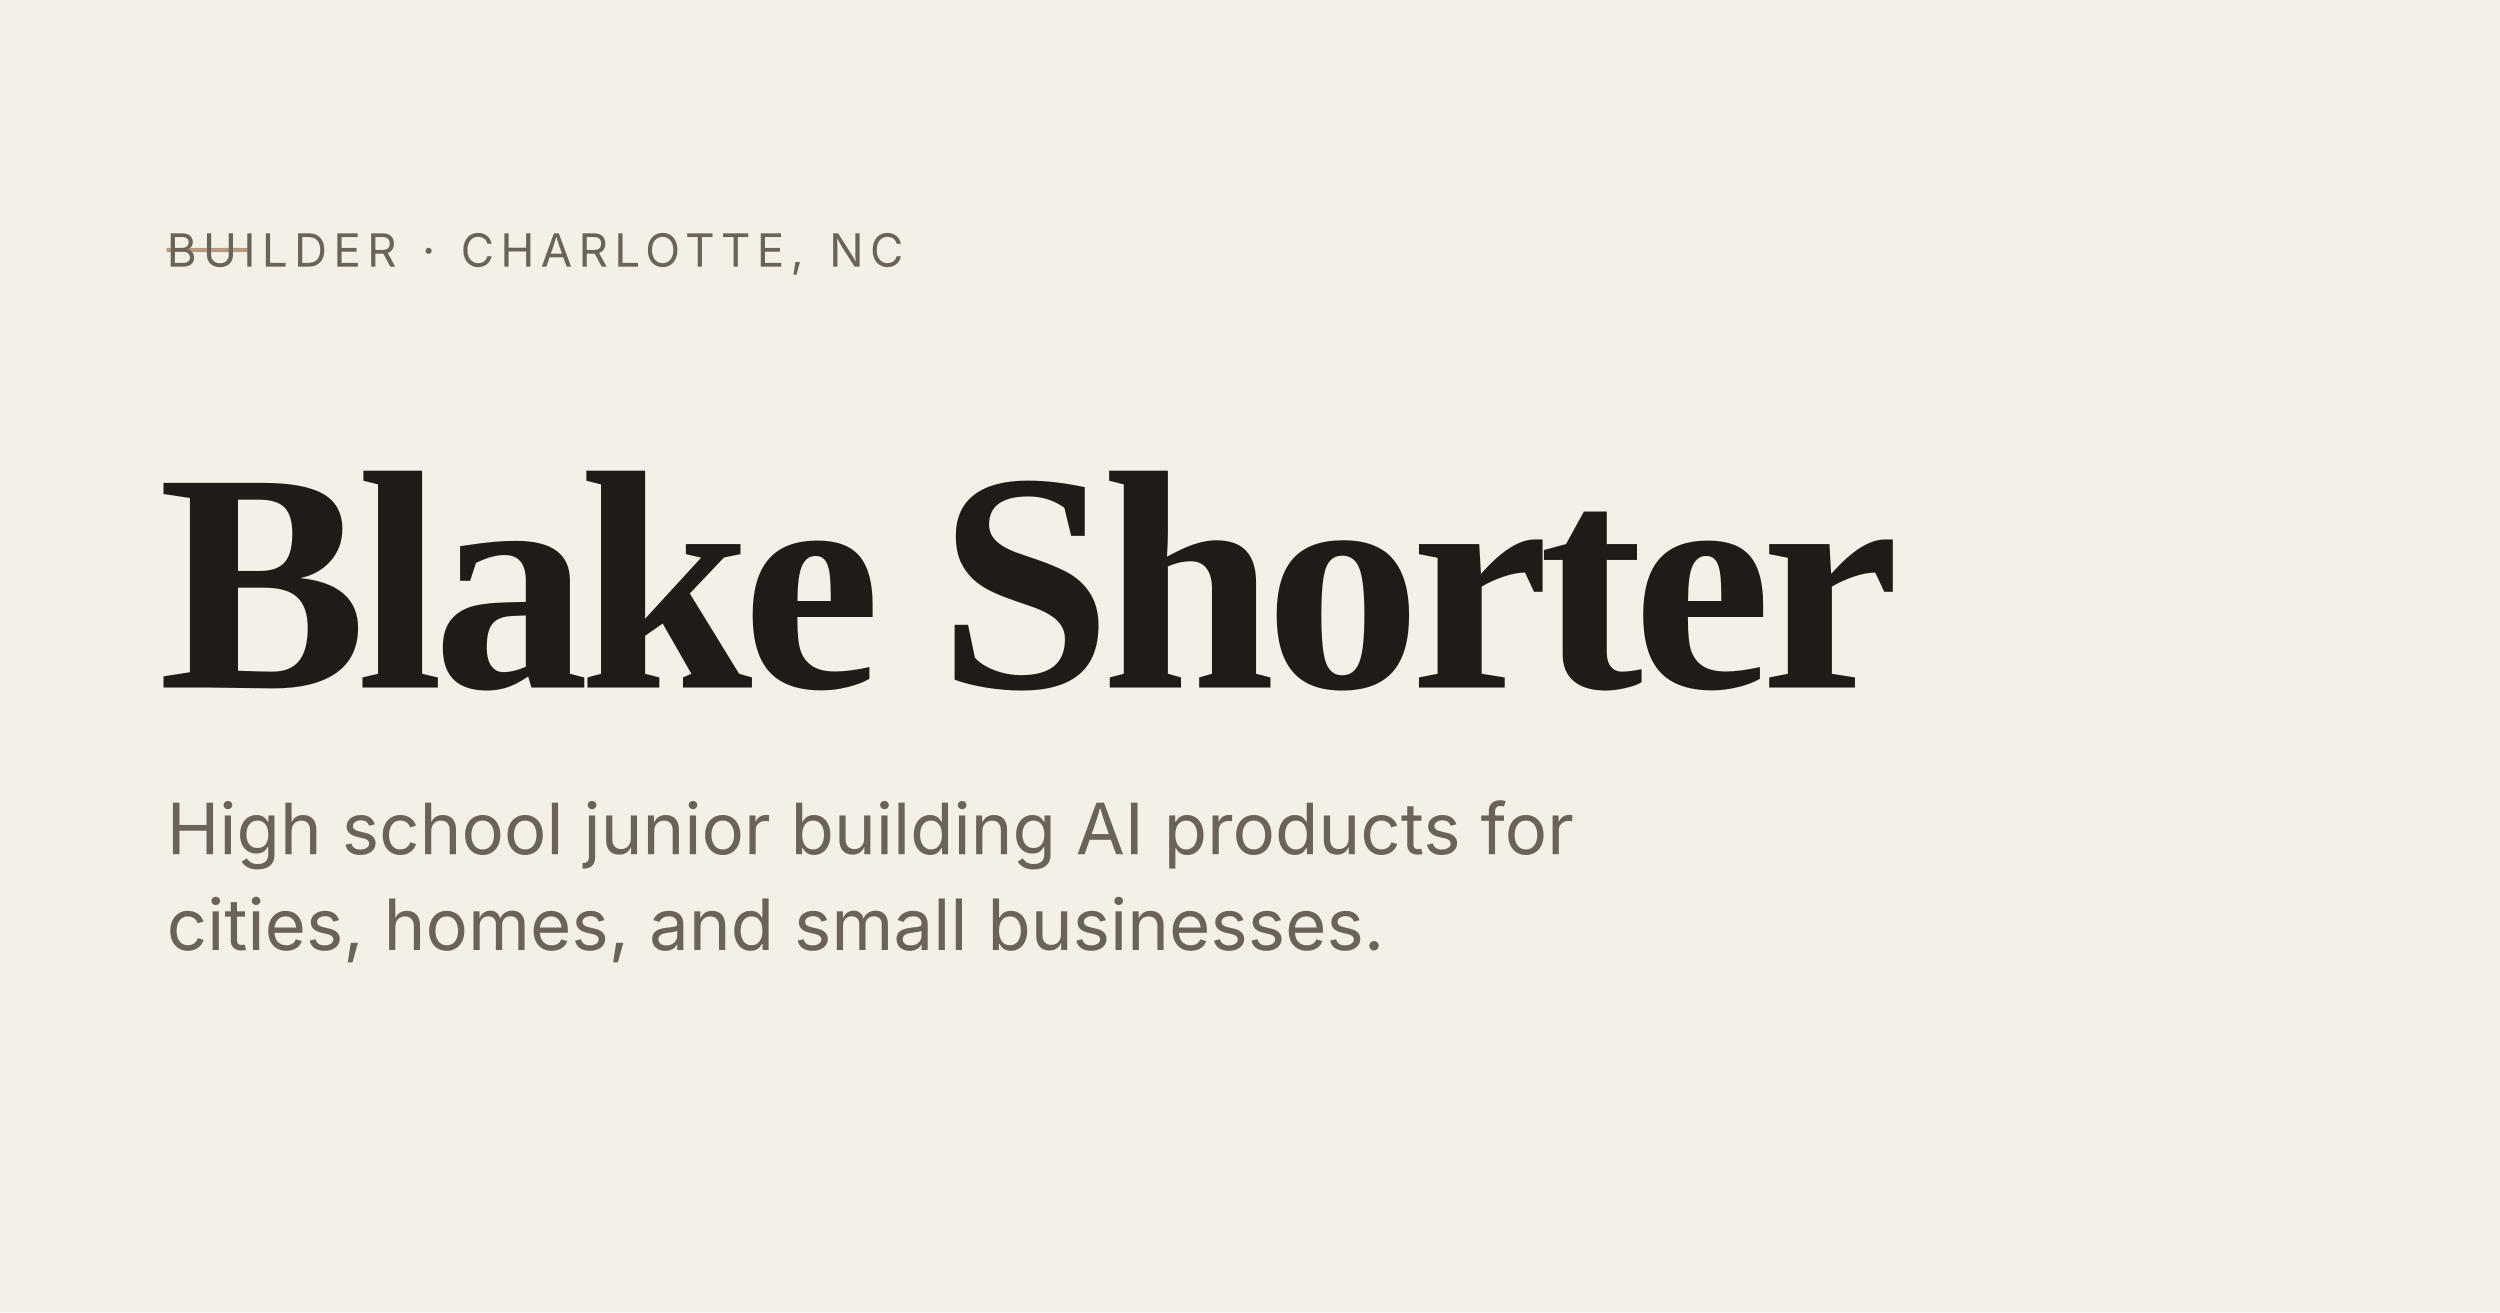
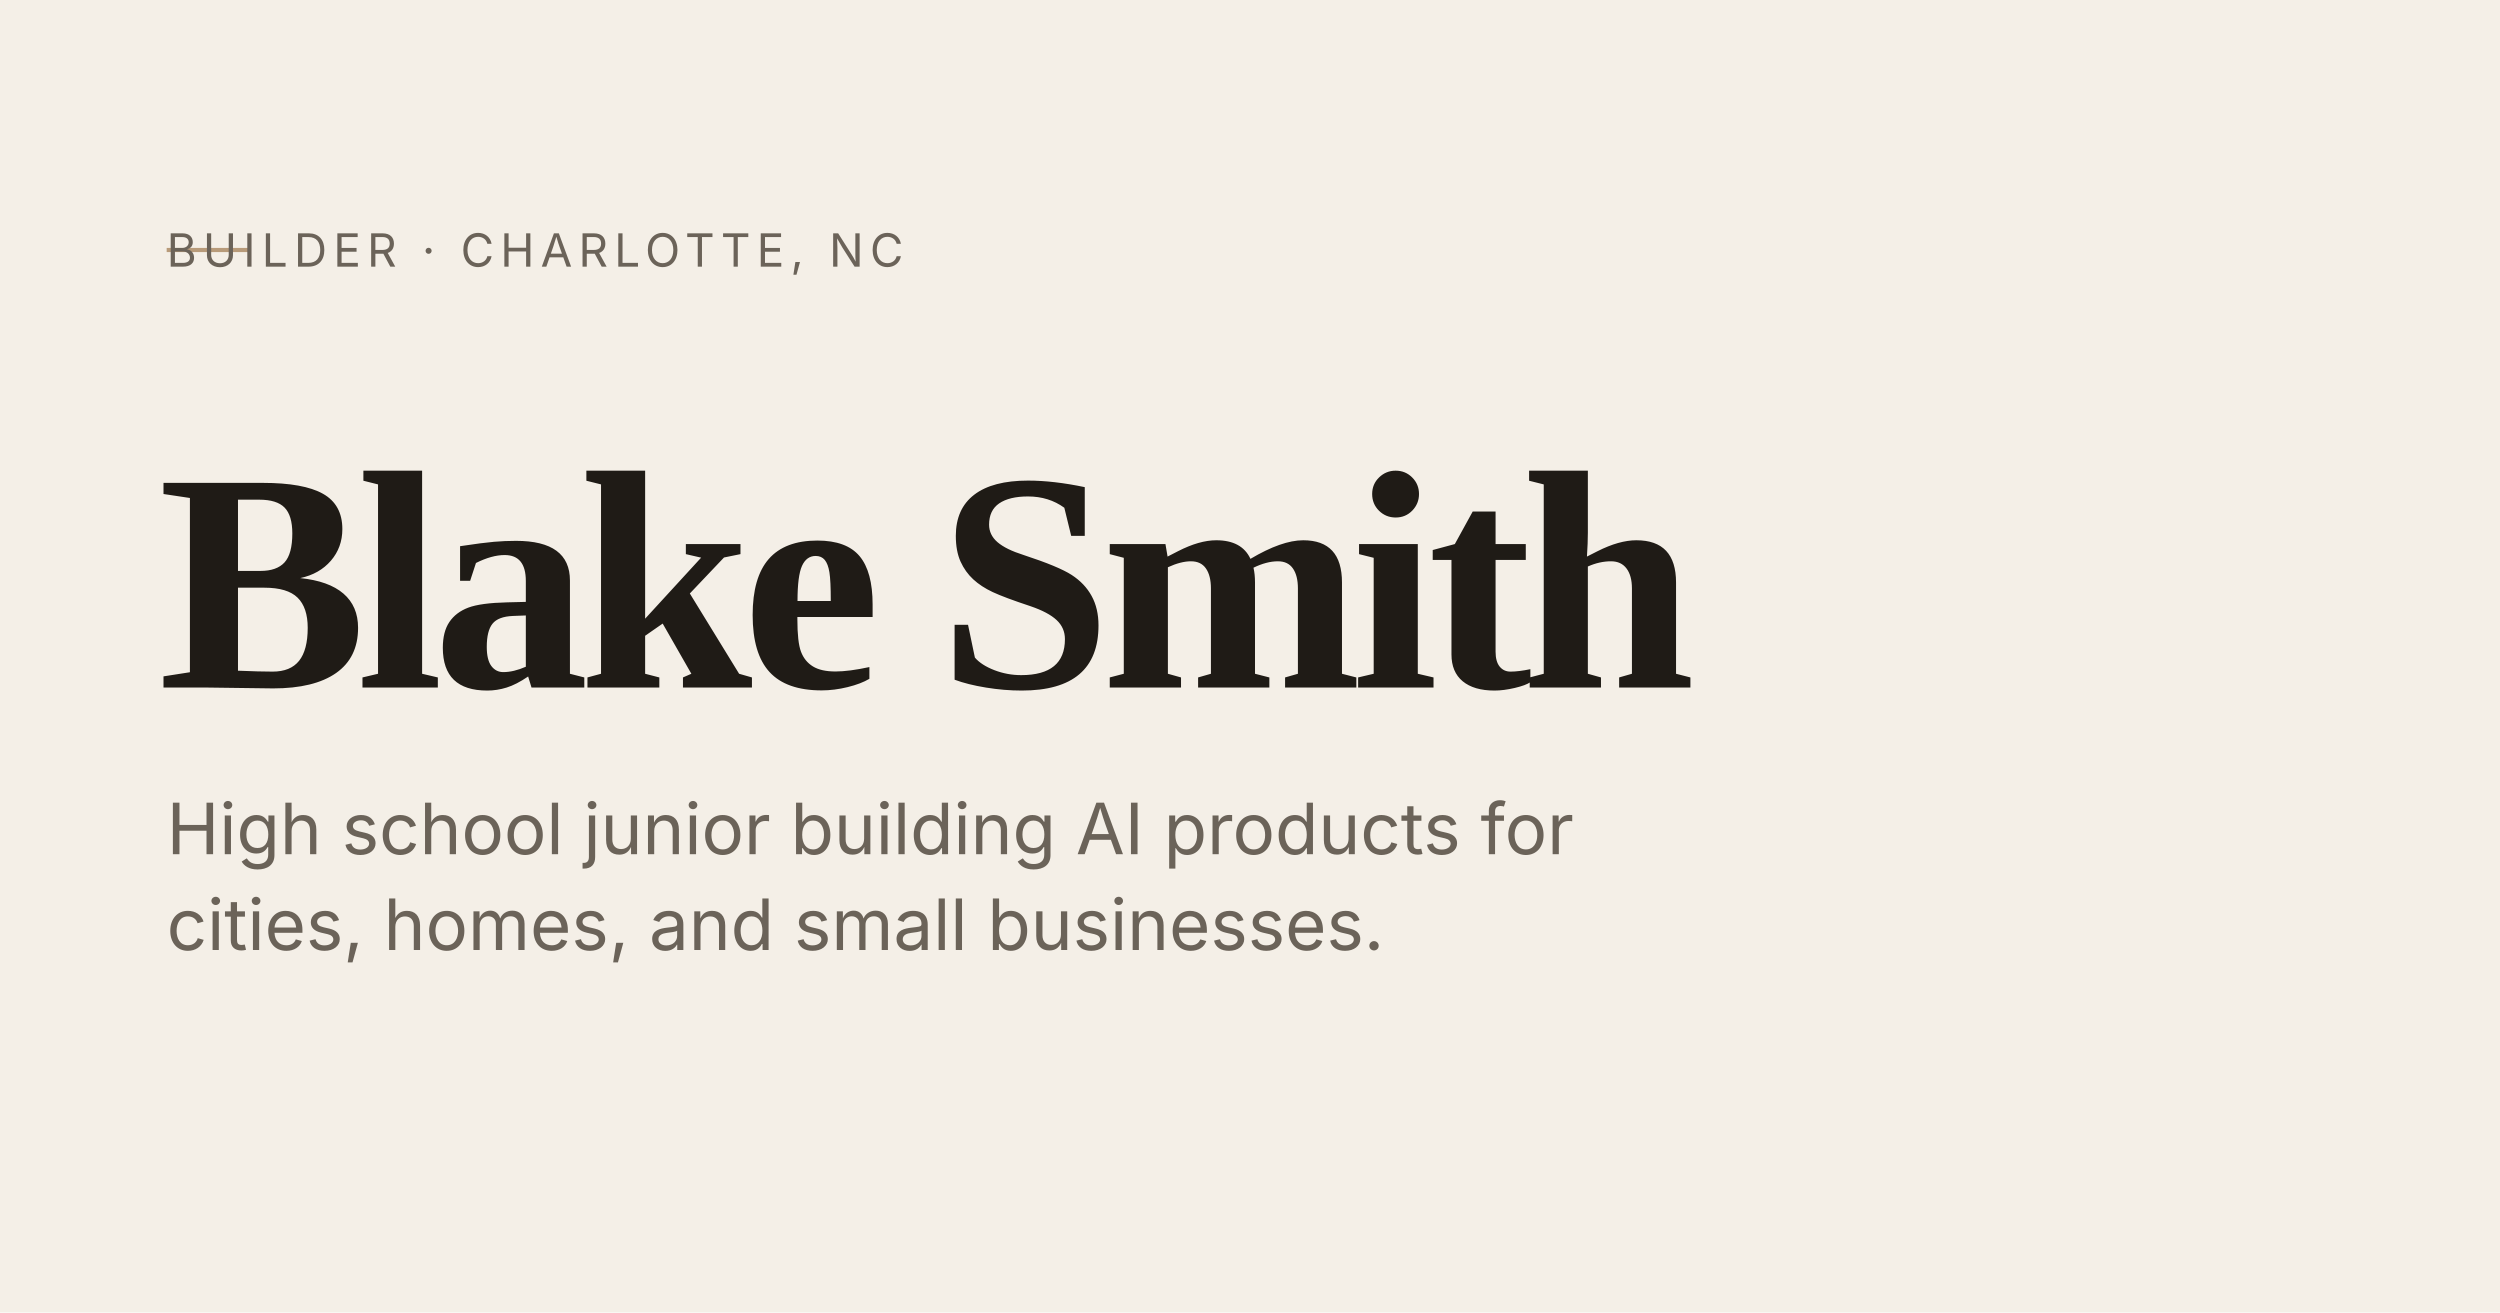
<svg xmlns="http://www.w3.org/2000/svg" width="1200" height="630" viewBox="0 0 1200 630">
  <rect width="1200" height="630" fill="#F4EFE7" />
  <line x1="80" y1="120" x2="120" y2="120" stroke="#B89B7A" stroke-width="2" />
  <text x="80" y="128" font-family="Inter, Arial, sans-serif" font-size="22" letter-spacing="3" fill="#6B6359">BUILDER · CHARLOTTE, NC</text>
-   <text x="76" y="330" font-family="Georgia, 'Times New Roman', serif" font-size="150" font-weight="600" letter-spacing="-5" fill="#1F1B16">Blake Shorter</text>
+   <text x="76" y="330" font-family="Georgia, 'Times New Roman', serif" font-size="150" font-weight="600" letter-spacing="-5" fill="#1F1B16">Blake Smith</text>
  <text x="80" y="410" font-family="Inter, Arial, sans-serif" font-size="34" fill="#6B6359">High school junior building AI products for</text>
  <text x="80" y="456" font-family="Inter, Arial, sans-serif" font-size="34" fill="#6B6359">cities, homes, and small businesses.</text>
</svg>
